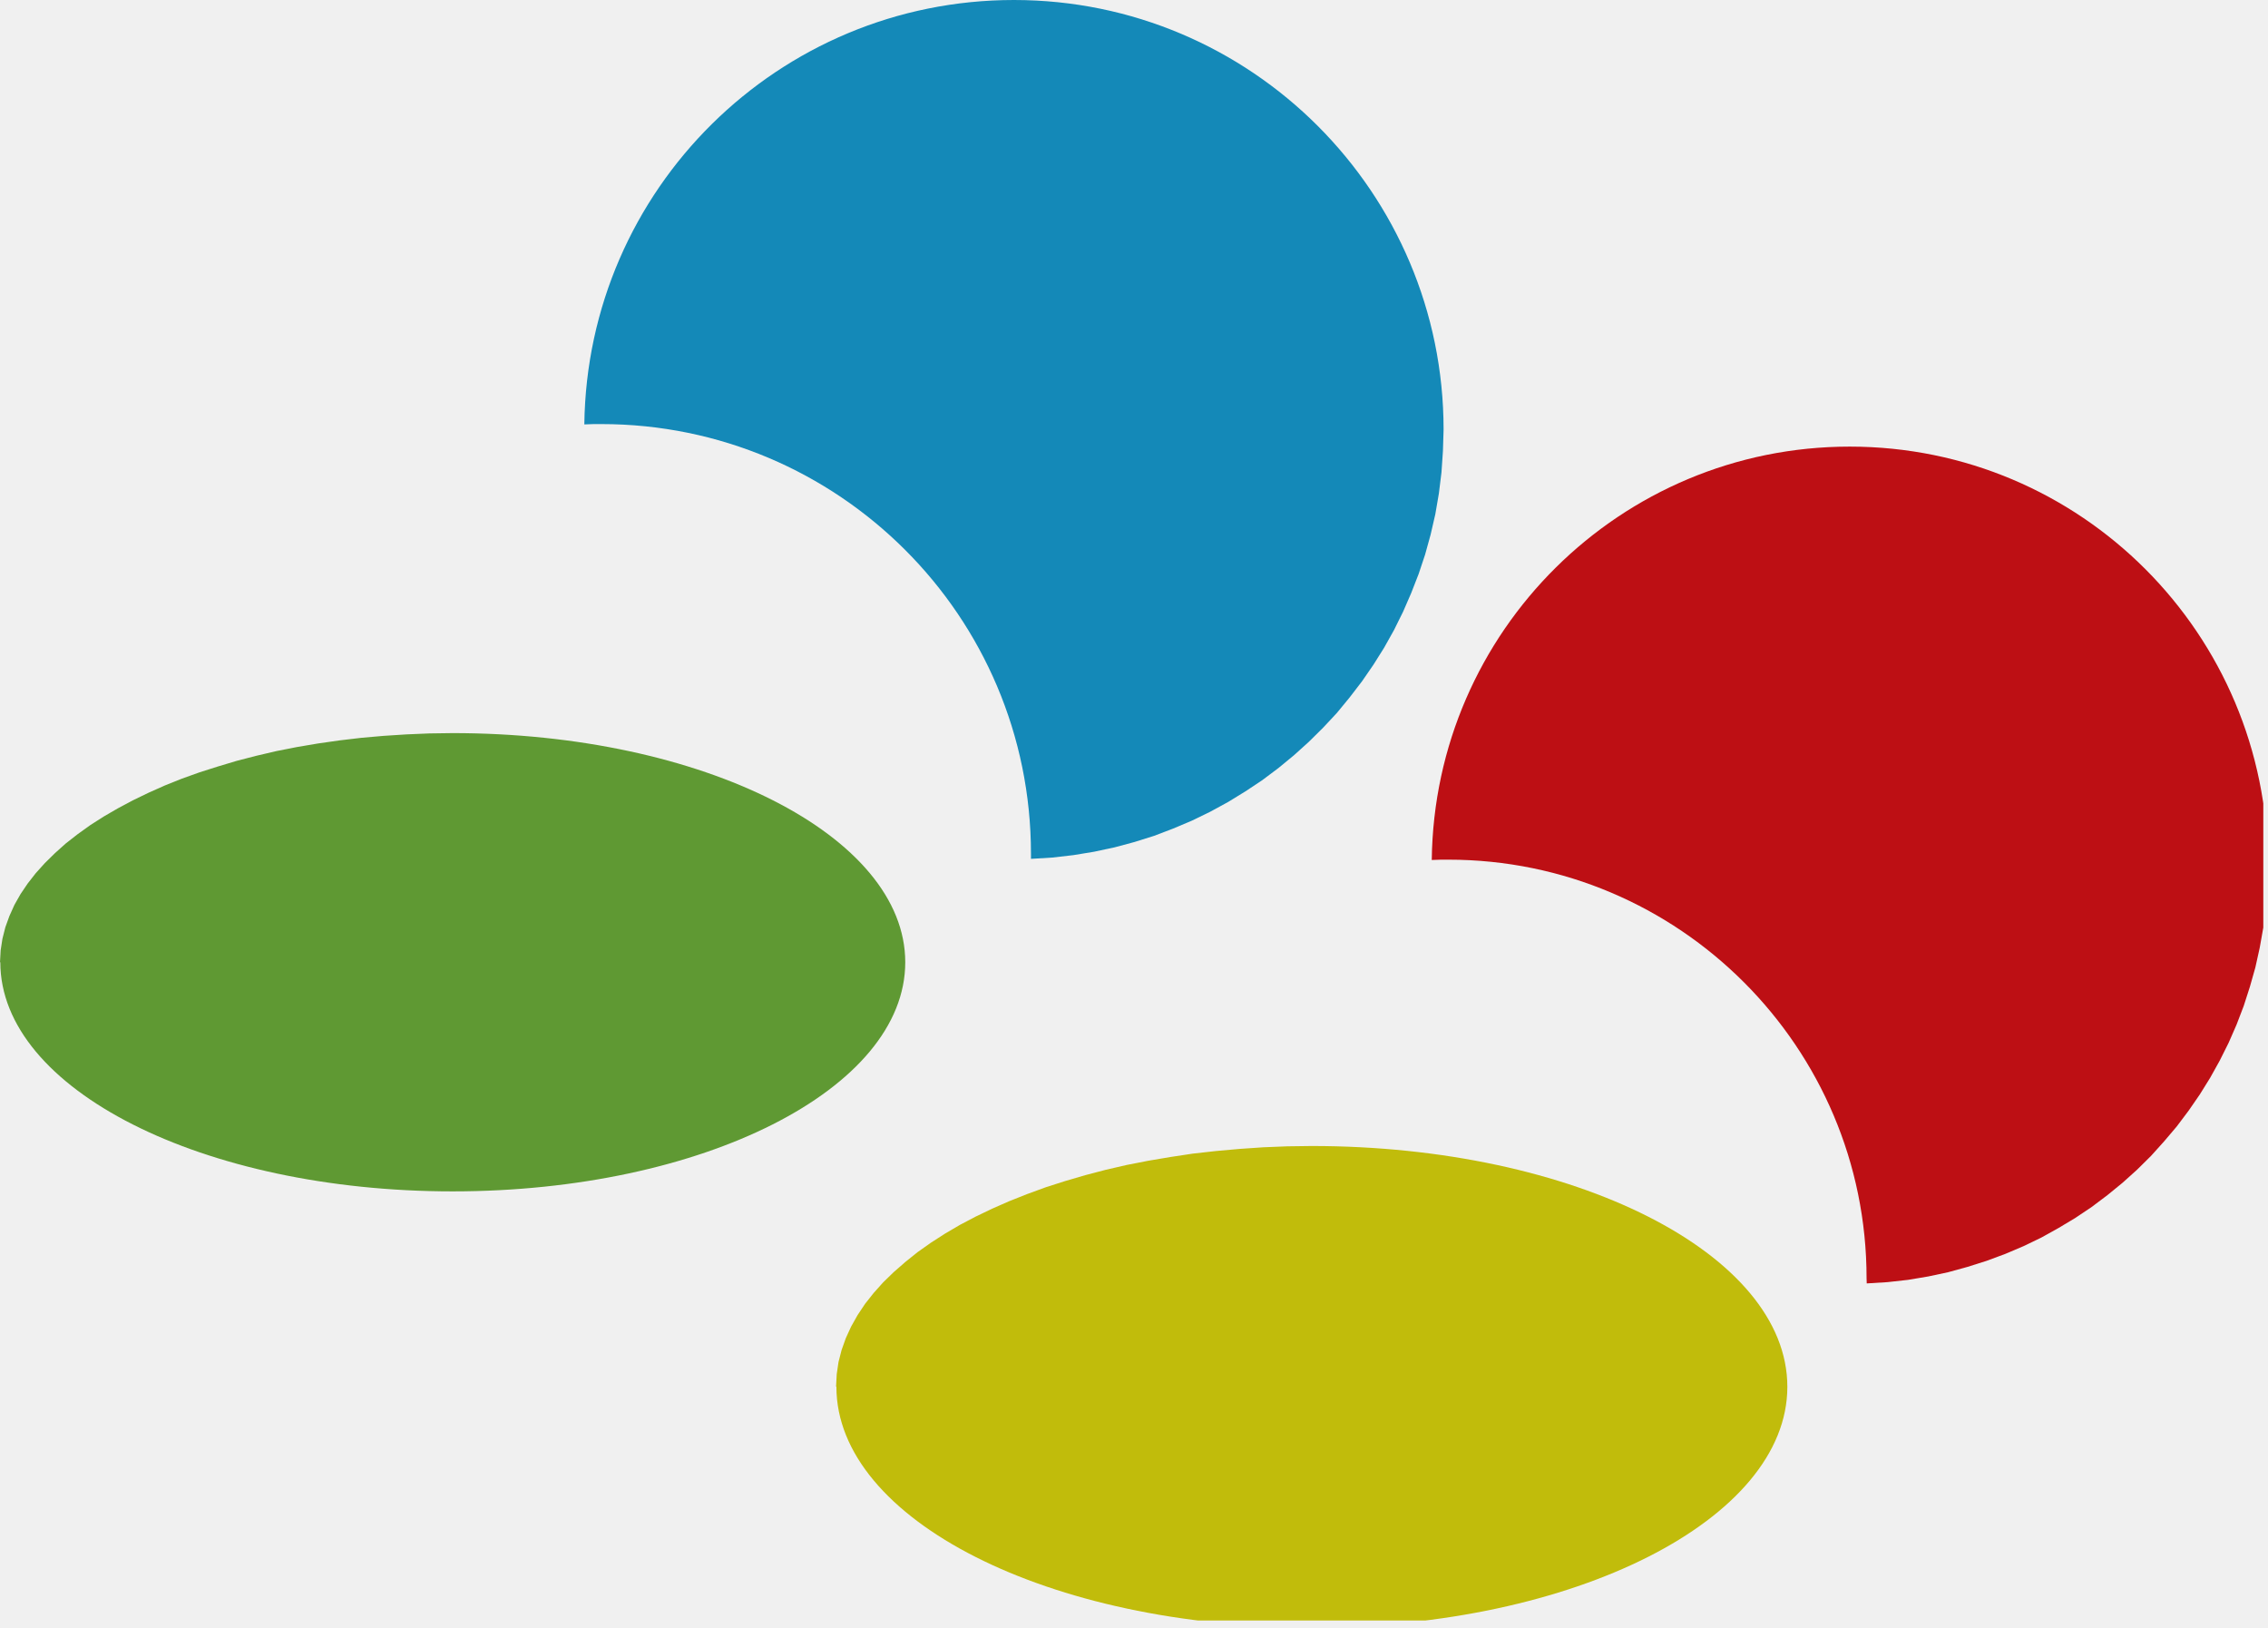
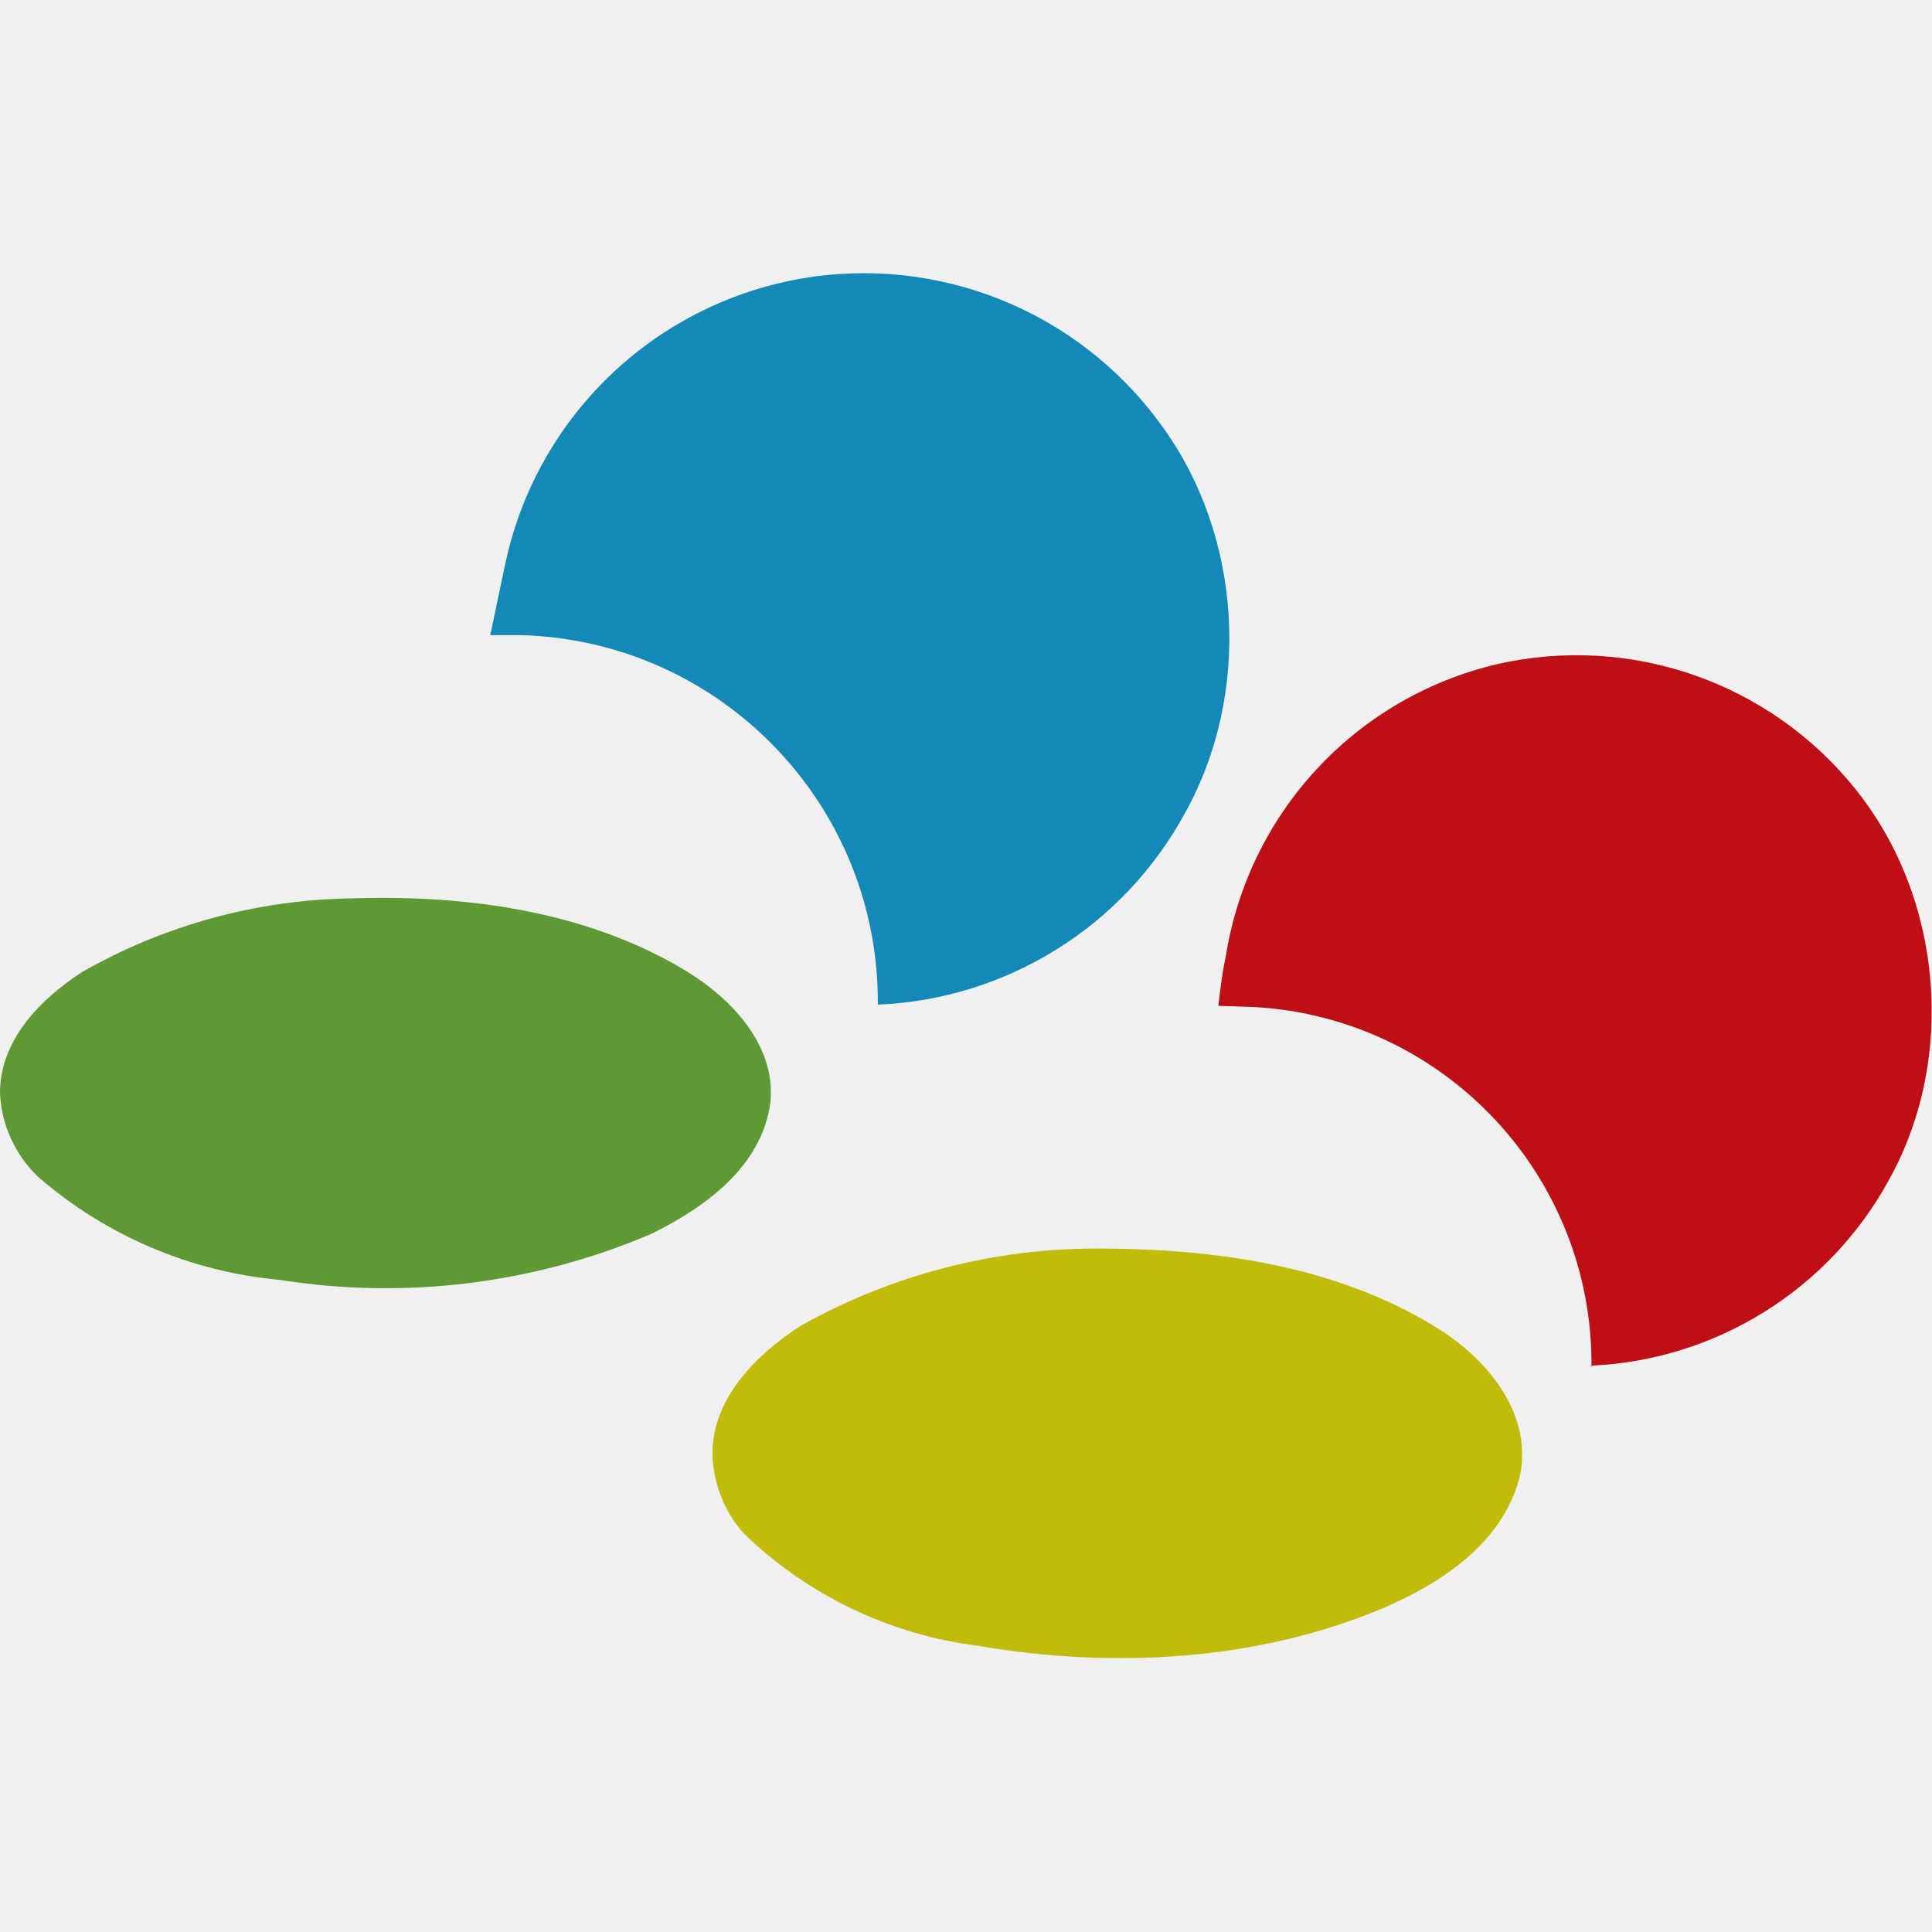
- <svg xmlns="http://www.w3.org/2000/svg" version="1.1" viewBox="0 0 14 10.041">
-   <g clip-path="url(#a)" stroke-width="1.013">
-     <path d="m0 5.938 0.004-0.073 0.011-0.072 0.018-0.071 0.025-0.069 0.031-0.069 0.038-0.067 0.044-0.065 0.05-0.064 0.056-0.062 0.062-0.061 0.067-0.06 0.073-0.057 0.078-0.056 0.083-0.053 0.088-0.051 0.092-0.049 0.097-0.047 0.101-0.045 0.105-0.042 0.109-0.039 0.113-0.036 0.117-0.035 0.12-0.031 0.124-0.029 0.127-0.025 0.13-0.022 0.133-0.019 0.135-0.016 0.137-0.012 0.14-0.009 0.142-0.006 0.144-0.002c1.544 0 2.794 0.633 2.794 1.414 0 0.783-1.25 1.414-2.794 1.414-1.542 6e-7 -2.792-0.63-2.792-1.414z" fill="#5f9933" />
-     <path d="m5.161 8.556 0.004-0.076 0.011-0.075 0.019-0.074 0.026-0.073 0.033-0.072 0.04-0.071 0.046-0.069 0.053-0.067 0.059-0.066 0.065-0.063 0.071-0.062 0.076-0.061 0.082-0.058 0.087-0.056 0.092-0.054 0.097-0.051 0.102-0.049 0.107-0.047 0.111-0.044 0.115-0.042 0.119-0.038 0.123-0.036 0.126-0.033 0.13-0.03 0.133-0.026 0.136-0.023 0.139-0.021 0.143-0.016 0.145-0.013 0.146-0.01 0.149-0.006 0.151-0.002c1.62 0 2.936 0.665 2.936 1.486 0 0.82-1.316 1.485-2.936 1.485-1.621 0-2.934-0.665-2.934-1.485z" fill="#c1bc0b" />
-     <path d="m6.364 5.3 0.132-0.008 0.13-0.015 0.128-0.021 0.126-0.027 0.123-0.033 0.121-0.038 0.118-0.045 0.116-0.049 0.113-0.055 0.11-0.06 0.106-0.065 0.104-0.069 0.1-0.075 0.096-0.079 0.092-0.083 0.088-0.087 0.085-0.091 0.079-0.096 0.076-0.099 0.071-0.103 0.066-0.105 0.061-0.109 0.056-0.113 0.05-0.115 0.046-0.118 0.04-0.12 0.034-0.123 0.029-0.126 0.022-0.128 0.016-0.13 0.009-0.132 0.004-0.132c-6.2e-6 -1.463-1.188-2.651-2.652-2.651-1.454 0-2.634 1.168-2.652 2.619 0.034-0.002 0.068-0.002 0.105-0.002 1.463 0 2.652 1.185 2.652 2.652v0.032" fill="#1489b8" />
-     <path d="m11.523 7.92 0.129-0.008 0.126-0.014 0.125-0.021 0.122-0.026 0.12-0.033 0.117-0.037 0.116-0.043 0.113-0.048 0.11-0.053 0.106-0.059 0.105-0.063 0.1-0.067 0.097-0.073 0.093-0.076 0.09-0.081 0.086-0.085 0.081-0.09 0.078-0.092 0.073-0.097 0.069-0.1 0.064-0.103 0.059-0.106 0.055-0.11 0.049-0.112 0.044-0.115 0.038-0.118 0.034-0.12 0.027-0.122 0.022-0.124 0.015-0.127 0.009-0.128 0.004-0.13c0-1.426-1.154-2.583-2.581-2.583-1.414 0-2.563 1.139-2.58 2.551 0.034-0.002 0.068-0.002 0.103-0.002 1.423 0 2.581 1.157 2.581 2.583z" fill="#bd0f14" />
-   </g>
-   <defs>
-     <clipPath id="a">
-       <rect width="13.971" height="10" fill="#fff" />
-     </clipPath>
-   </defs>
+ <svg xmlns="http://www.w3.org/2000/svg" viewBox="0 0 16 16">
+   <path d="M0 9.05c0-.44.34-.78.68-1a4.63 4.63 0 0 1 2.24-.61c.93-.03 1.9.1 2.71.57.4.23.8.63.75 1.12-.07.53-.54.87-.99 1.09a5.6 5.6 0 0 1-3.07.38 3.55 3.55 0 0 1-2-.85 1.02 1.02 0 0 1-.32-.7Z" fill="#5f9933" />
+   <path d="M5.9 12.04c0-.46.36-.82.73-1.06a5 5 0 0 1 2.46-.64c.97 0 1.97.14 2.8.65.41.25.8.7.7 1.22-.13.56-.65.9-1.14 1.11-1.05.44-2.24.5-3.35.31a3.4 3.4 0 0 1-1.94-.93 1.03 1.03 0 0 1-.26-.66Z" fill="#c1bc0b" />
+   <path d="M7.27 8.32a3.04 3.04 0 0 0 2.54-1.58c.56-1 .48-2.31-.2-3.23a3.04 3.04 0 0 0-2.99-1.2 3.04 3.04 0 0 0-2.44 2.38l-.12.57h.26a3.04 3.04 0 0 1 2.95 3.06" fill="#1489b8" />
+   <path d="M13.17 11.31a2.96 2.96 0 0 0 2.48-1.55c.55-1 .44-2.32-.28-3.22A2.96 2.96 0 0 0 12.4 5.5a2.96 2.96 0 0 0-2.25 2.43c-.03.12-.06.4-.06.4l.3.01a2.96 2.96 0 0 1 2.79 2.98z" fill="#bd0f14" />
</svg>
